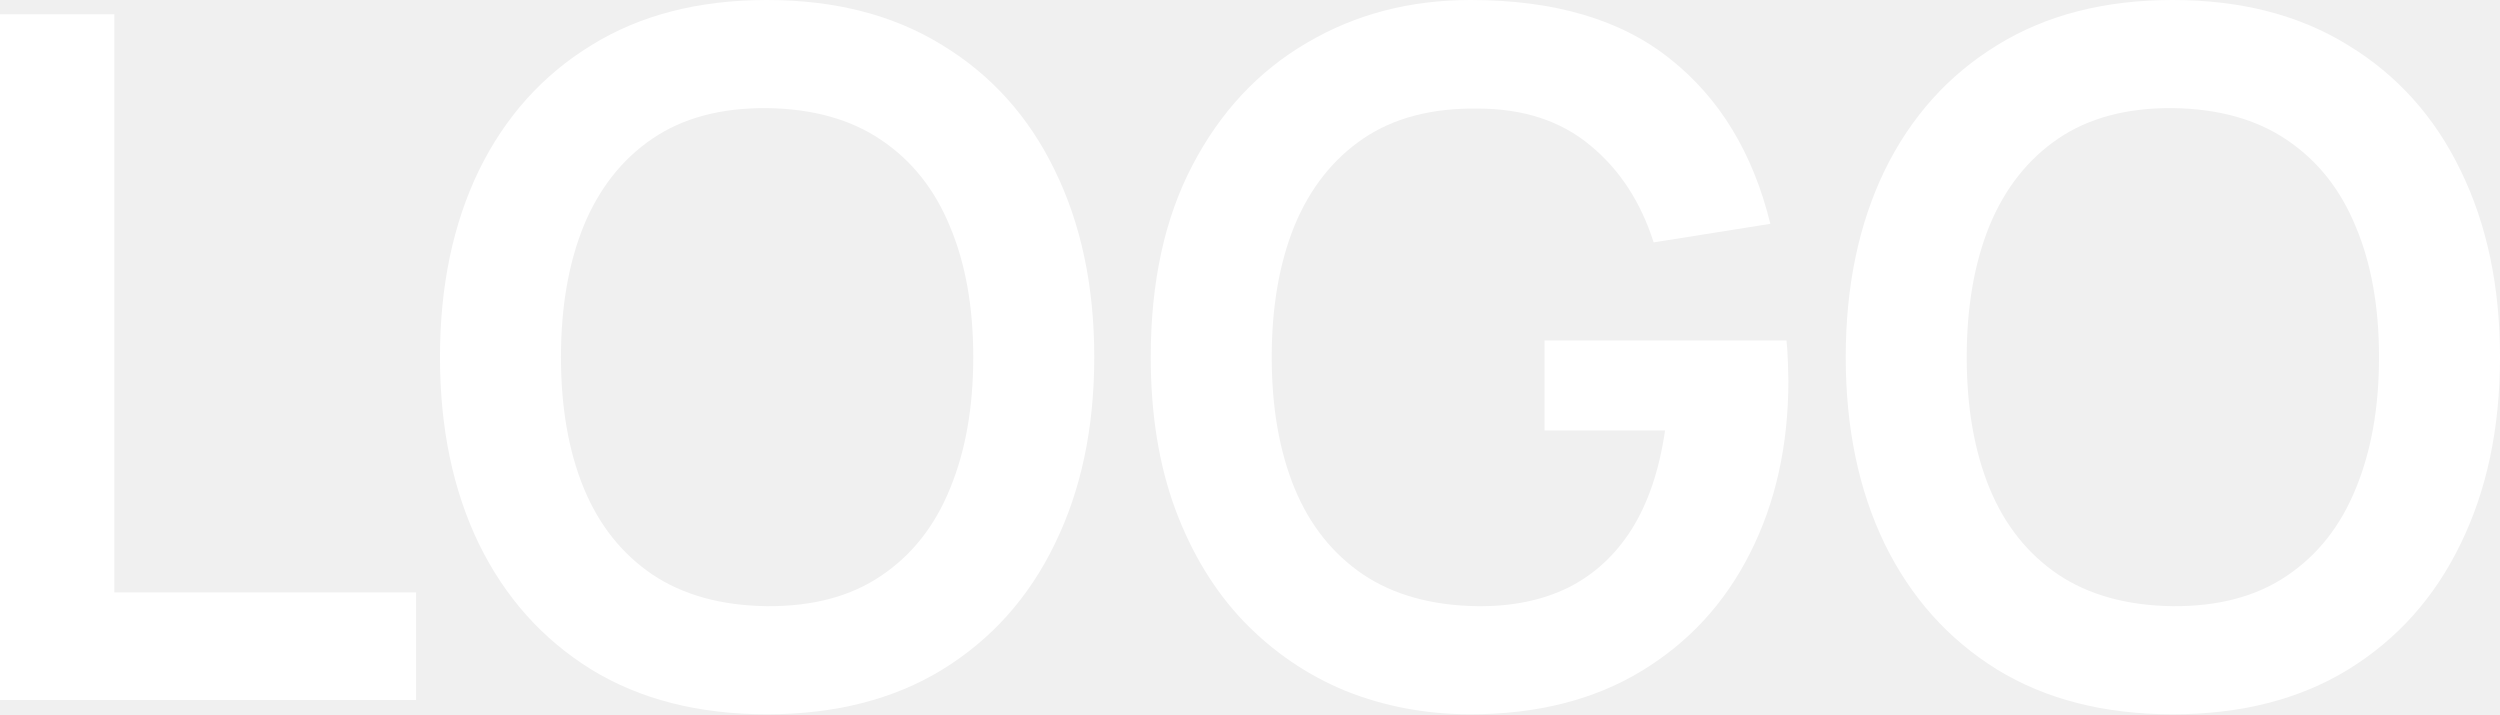
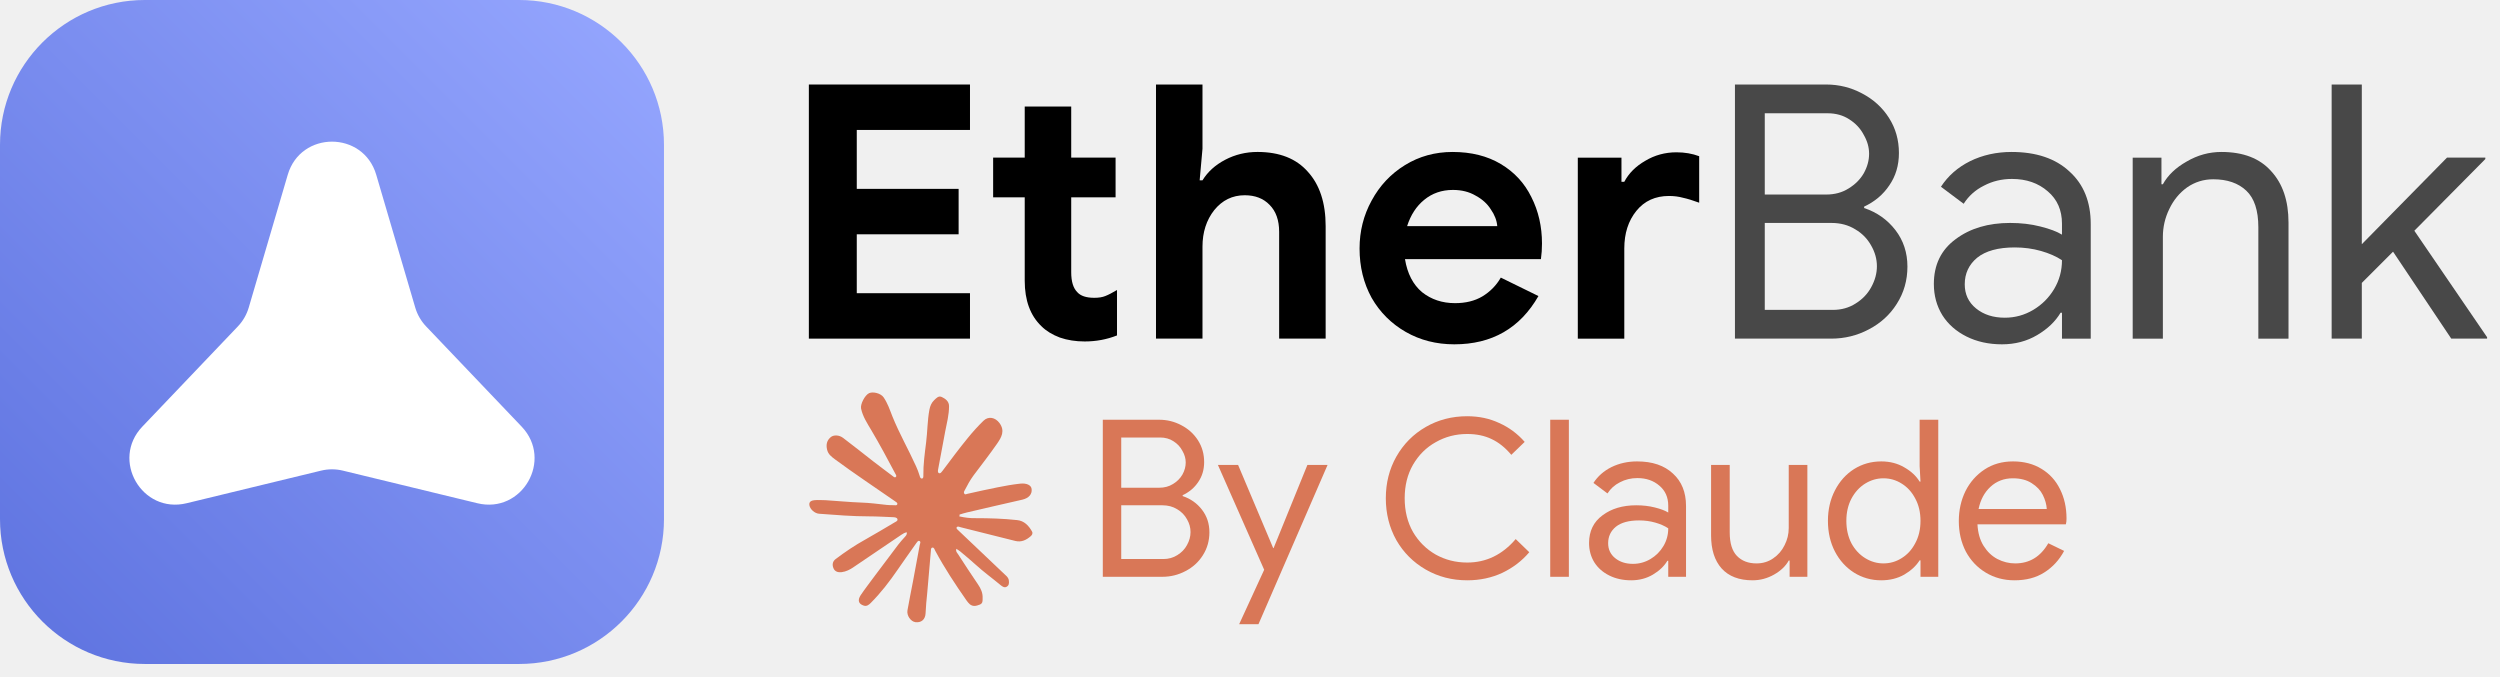
- <svg xmlns="http://www.w3.org/2000/svg" width="112" height="32" viewBox="0 0 112 32" fill="none">
-   <path d="M97.334 32C94.273 32 91.651 31.331 89.469 29.995C87.287 28.643 85.608 26.766 84.432 24.363C83.27 21.959 82.689 19.172 82.689 16C82.689 12.828 83.27 10.041 84.432 7.637C85.608 5.234 87.287 3.364 89.469 2.027C91.651 0.676 94.273 -7.62939e-06 97.334 -7.62939e-06C100.395 -7.62939e-06 103.016 0.676 105.198 2.027C107.395 3.364 109.074 5.234 110.236 7.637C111.412 10.041 112 12.828 112 16C112 19.172 111.412 21.959 110.236 24.363C109.074 26.766 107.395 28.643 105.198 29.995C103.016 31.331 100.395 32 97.334 32ZM97.334 27.157C99.388 27.172 101.096 26.716 102.456 25.792C103.831 24.867 104.858 23.566 105.538 21.888C106.233 20.21 106.58 18.247 106.58 16C106.58 13.753 106.233 11.804 105.538 10.155C104.858 8.491 103.831 7.196 102.456 6.272C101.096 5.348 99.388 4.871 97.334 4.843C95.279 4.828 93.572 5.284 92.211 6.208C90.851 7.132 89.823 8.434 89.129 10.112C88.449 11.79 88.109 13.753 88.109 16C88.109 18.247 88.449 20.203 89.129 21.867C89.809 23.516 90.83 24.803 92.19 25.728C93.564 26.652 95.279 27.129 97.334 27.157Z" fill="white" />
-   <path d="M65.879 32C63.895 32 62.032 31.651 60.289 30.955C58.56 30.244 57.037 29.205 55.719 27.84C54.415 26.475 53.395 24.803 52.658 22.827C51.921 20.835 51.553 18.56 51.553 16C51.553 12.643 52.176 9.778 53.423 7.403C54.67 5.013 56.378 3.186 58.546 1.92C60.714 0.64 63.158 -7.62939e-06 65.879 -7.62939e-06C69.648 -7.62939e-06 72.631 0.882 74.828 2.645C77.038 4.395 78.533 6.855 79.312 10.027L74.084 10.859C73.502 9.038 72.553 7.588 71.235 6.507C69.917 5.412 68.238 4.864 66.198 4.864C64.143 4.836 62.435 5.284 61.075 6.208C59.715 7.132 58.688 8.434 57.993 10.112C57.313 11.79 56.973 13.753 56.973 16C56.973 18.247 57.313 20.203 57.993 21.867C58.673 23.516 59.694 24.803 61.054 25.728C62.428 26.652 64.143 27.129 66.198 27.157C67.742 27.172 69.096 26.894 70.257 26.325C71.419 25.742 72.369 24.867 73.106 23.701C73.843 22.521 74.339 21.049 74.594 19.285H69.195V15.253H80.035C80.063 15.481 80.085 15.815 80.099 16.256C80.113 16.697 80.12 16.96 80.12 17.045C80.12 19.947 79.546 22.528 78.398 24.789C77.265 27.036 75.635 28.8 73.51 30.08C71.384 31.36 68.841 32 65.879 32Z" fill="white" />
-   <path d="M34.356 32C31.295 32 28.674 31.331 26.492 29.995C24.309 28.643 22.63 26.766 21.454 24.363C20.292 21.959 19.711 19.172 19.711 16C19.711 12.828 20.292 10.041 21.454 7.637C22.63 5.234 24.309 3.364 26.492 2.027C28.674 0.676 31.295 -7.62939e-06 34.356 -7.62939e-06C37.417 -7.62939e-06 40.038 0.676 42.221 2.027C44.417 3.364 46.096 5.234 47.258 7.637C48.434 10.041 49.023 12.828 49.023 16C49.023 19.172 48.434 21.959 47.258 24.363C46.096 26.766 44.417 28.643 42.221 29.995C40.038 31.331 37.417 32 34.356 32ZM34.356 27.157C36.411 27.172 38.118 26.716 39.479 25.792C40.853 24.867 41.881 23.566 42.561 21.888C43.255 20.21 43.602 18.247 43.602 16C43.602 13.753 43.255 11.804 42.561 10.155C41.881 8.491 40.853 7.196 39.479 6.272C38.118 5.348 36.411 4.871 34.356 4.843C32.301 4.828 30.594 5.284 29.234 6.208C27.873 7.132 26.846 8.434 26.152 10.112C25.471 11.79 25.131 13.753 25.131 16C25.131 18.247 25.471 20.203 26.152 21.867C26.832 23.516 27.852 24.803 29.212 25.728C30.587 26.652 32.301 27.129 34.356 27.157Z" fill="white" />
-   <path d="M0 31.36V0.64H5.123V26.539H18.641V31.36H0Z" fill="white" />
+ <svg xmlns="http://www.w3.org/2000/svg" width="181" height="49" viewBox="0 0 181 49" fill="none">
+   <g clip-path="url(#clip0_307_5240)">
+     <rect width="48.072" height="48.072" rx="10.489" fill="url(#paint0_linear_307_5240)" />
+     <path d="M20.833 12.652C21.772 9.456 26.3 9.456 27.239 12.652L30.064 22.27C30.214 22.78 30.484 23.247 30.851 23.632L37.767 30.887C40.066 33.299 37.802 37.22 34.564 36.435L24.823 34.073C24.306 33.948 23.766 33.948 23.249 34.073L13.508 36.435C10.27 37.22 8.006 33.299 10.305 30.887L17.221 23.632C17.588 23.247 17.858 22.78 18.008 22.27L20.833 12.652Z" fill="white" />
+   </g>
+   <path d="M168.811 6.119H170.995V17.682L177.162 11.412H179.938V11.515L174.798 16.706L180.066 24.415V24.517H177.471L173.257 18.222L170.995 20.483V24.517H168.811V6.119Z" fill="black" fill-opacity="0.7" />
+   <path d="M154.407 11.413H156.489V13.34H156.592C156.951 12.689 157.525 12.141 158.313 11.696C159.101 11.233 159.941 11.002 160.831 11.002C162.407 11.002 163.607 11.464 164.429 12.389C165.268 13.297 165.688 14.539 165.688 16.116V24.518H163.504V16.45C163.504 15.233 163.213 14.351 162.63 13.803C162.048 13.255 161.251 12.98 160.24 12.98C159.538 12.98 158.904 13.178 158.339 13.572C157.791 13.966 157.362 14.488 157.054 15.139C156.746 15.773 156.592 16.441 156.592 17.143V24.518H154.407V11.413Z" fill="black" fill-opacity="0.7" />
+   <path d="M144.945 24.929C143.986 24.929 143.129 24.741 142.375 24.364C141.622 23.987 141.039 23.473 140.628 22.822C140.217 22.154 140.011 21.4 140.011 20.561C140.011 19.173 140.534 18.094 141.579 17.323C142.624 16.535 143.943 16.141 145.536 16.141C146.324 16.141 147.052 16.227 147.72 16.398C148.405 16.569 148.928 16.766 149.287 16.989V16.192C149.287 15.216 148.945 14.437 148.26 13.854C147.574 13.255 146.709 12.955 145.664 12.955C144.928 12.955 144.251 13.118 143.634 13.443C143.018 13.751 142.529 14.188 142.17 14.754L140.525 13.52C141.039 12.732 141.741 12.115 142.632 11.67C143.54 11.225 144.542 11.002 145.639 11.002C147.42 11.002 148.816 11.473 149.827 12.415C150.855 13.34 151.369 14.608 151.369 16.218V24.518H149.287V22.642H149.185C148.808 23.276 148.243 23.816 147.489 24.261C146.735 24.706 145.887 24.929 144.945 24.929ZM145.15 23.002C145.887 23.002 146.572 22.814 147.206 22.437C147.84 22.06 148.345 21.554 148.722 20.921C149.099 20.287 149.287 19.593 149.287 18.839C148.876 18.565 148.371 18.342 147.771 18.171C147.172 18 146.538 17.914 145.87 17.914C144.671 17.914 143.763 18.163 143.146 18.659C142.547 19.156 142.247 19.799 142.247 20.587C142.247 21.306 142.521 21.889 143.069 22.334C143.617 22.779 144.311 23.002 145.15 23.002Z" fill="black" fill-opacity="0.7" />
+   <path d="M125.61 6.119H132.214C133.139 6.119 134.004 6.333 134.809 6.762C135.631 7.19 136.282 7.781 136.762 8.535C137.242 9.288 137.482 10.136 137.482 11.079C137.482 11.969 137.25 12.749 136.788 13.417C136.342 14.085 135.734 14.599 134.963 14.959V15.061C135.888 15.37 136.642 15.901 137.225 16.654C137.807 17.408 138.098 18.291 138.098 19.301C138.098 20.295 137.841 21.194 137.327 21.999C136.831 22.787 136.154 23.404 135.297 23.849C134.458 24.295 133.55 24.517 132.574 24.517H125.61V6.119ZM132.214 14.085C132.831 14.085 133.37 13.939 133.833 13.648C134.312 13.357 134.681 12.989 134.938 12.543C135.195 12.081 135.323 11.61 135.323 11.13C135.323 10.667 135.195 10.213 134.938 9.768C134.698 9.305 134.347 8.929 133.884 8.637C133.439 8.346 132.916 8.201 132.317 8.201H127.769V14.085H132.214ZM132.702 22.436C133.319 22.436 133.867 22.282 134.347 21.974C134.843 21.665 135.22 21.271 135.477 20.792C135.751 20.295 135.888 19.789 135.888 19.276C135.888 18.762 135.751 18.265 135.477 17.785C135.203 17.288 134.818 16.894 134.321 16.603C133.824 16.295 133.25 16.141 132.599 16.141H127.769V22.436H132.702Z" fill="black" fill-opacity="0.7" />
+   <path d="M114.233 11.413H117.394V13.16H117.599C117.925 12.543 118.43 12.038 119.115 11.644C119.8 11.233 120.554 11.027 121.376 11.027C121.976 11.027 122.524 11.122 123.021 11.31V14.676C122.558 14.505 122.164 14.385 121.839 14.316C121.531 14.231 121.197 14.188 120.837 14.188C119.843 14.188 119.055 14.548 118.473 15.267C117.89 15.987 117.599 16.895 117.599 17.991V24.518H114.233V11.413Z" fill="black" />
+   <path d="M105.293 24.929C103.991 24.929 102.818 24.629 101.773 24.03C100.728 23.43 99.905 22.608 99.306 21.563C98.723 20.501 98.432 19.31 98.432 17.991C98.432 16.741 98.723 15.584 99.306 14.522C99.888 13.443 100.693 12.586 101.721 11.953C102.749 11.319 103.897 11.002 105.164 11.002C106.518 11.002 107.683 11.293 108.659 11.876C109.636 12.458 110.372 13.255 110.869 14.265C111.383 15.276 111.64 16.398 111.64 17.631C111.64 18.026 111.614 18.402 111.563 18.762H101.721C101.892 19.807 102.304 20.604 102.955 21.152C103.623 21.683 104.419 21.948 105.344 21.948C106.115 21.948 106.775 21.786 107.323 21.46C107.888 21.118 108.334 20.664 108.659 20.098L111.383 21.434C110.047 23.764 108.017 24.929 105.293 24.929ZM108.402 16.372C108.368 15.961 108.214 15.559 107.94 15.165C107.683 14.754 107.314 14.419 106.835 14.163C106.372 13.889 105.824 13.751 105.19 13.751C104.385 13.751 103.691 13.991 103.109 14.471C102.543 14.933 102.132 15.567 101.875 16.372H108.402Z" fill="black" />
+   <path d="M83.694 6.119H87.06V10.77L86.855 13.057H87.06C87.437 12.44 87.985 11.944 88.705 11.567C89.424 11.19 90.204 11.001 91.043 11.001C92.636 11.001 93.852 11.481 94.692 12.44C95.548 13.383 95.977 14.693 95.977 16.372V24.517H92.61V16.783C92.61 15.944 92.379 15.293 91.917 14.83C91.471 14.368 90.872 14.136 90.118 14.136C89.227 14.136 88.49 14.496 87.908 15.216C87.343 15.935 87.06 16.817 87.06 17.862V24.517H83.694V6.119Z" fill="black" />
+   <path d="M78.533 24.722C77.882 24.722 77.282 24.628 76.734 24.439C76.186 24.233 75.74 23.959 75.398 23.617C74.593 22.846 74.19 21.75 74.19 20.328V14.289H71.903V11.411H74.19V7.711H77.556V11.411H80.768V14.289H77.556V19.711C77.556 20.379 77.702 20.859 77.993 21.15C78.233 21.424 78.644 21.561 79.227 21.561C79.552 21.561 79.818 21.518 80.023 21.433C80.246 21.347 80.528 21.201 80.871 20.996V24.285C80.135 24.576 79.355 24.722 78.533 24.722Z" fill="black" />
+   <path d="M58.561 6.119H70.227V9.408H62.03V13.674H69.404V16.963H62.03V21.228H70.227V24.517H58.561V6.119Z" fill="black" />
+   <path d="M145.852 42.014C145.079 42.014 144.386 41.829 143.772 41.458C143.158 41.088 142.676 40.58 142.327 39.934C141.988 39.277 141.818 38.541 141.818 37.726C141.818 36.943 141.977 36.223 142.295 35.566C142.623 34.91 143.084 34.386 143.676 33.994C144.269 33.602 144.958 33.406 145.741 33.406C146.535 33.406 147.223 33.586 147.806 33.946C148.388 34.296 148.833 34.783 149.14 35.407C149.457 36.032 149.616 36.747 149.616 37.551C149.616 37.71 149.6 37.848 149.569 37.964H143.168C143.2 38.578 143.348 39.097 143.613 39.521C143.878 39.944 144.211 40.262 144.614 40.474C145.026 40.685 145.455 40.791 145.9 40.791C146.938 40.791 147.737 40.304 148.298 39.33L149.442 39.886C149.092 40.542 148.616 41.061 148.012 41.443C147.419 41.824 146.699 42.014 145.852 42.014ZM148.187 36.853C148.166 36.514 148.07 36.175 147.901 35.836C147.732 35.497 147.462 35.212 147.091 34.979C146.731 34.746 146.276 34.629 145.725 34.629C145.09 34.629 144.55 34.836 144.105 35.248C143.671 35.651 143.385 36.186 143.248 36.853H148.187Z" fill="#D97757" />
+   <path d="M136.201 42.014C135.481 42.014 134.825 41.829 134.232 41.458C133.65 41.088 133.189 40.58 132.85 39.934C132.511 39.277 132.342 38.536 132.342 37.71C132.342 36.895 132.511 36.159 132.85 35.503C133.189 34.846 133.65 34.333 134.232 33.962C134.825 33.592 135.481 33.406 136.201 33.406C136.826 33.406 137.382 33.549 137.869 33.835C138.356 34.11 138.726 34.454 138.981 34.867H139.044L138.981 33.74V30.389H140.331V41.76H139.044V40.569H138.981C138.726 40.971 138.356 41.315 137.869 41.601C137.382 41.877 136.826 42.014 136.201 42.014ZM136.36 40.791C136.837 40.791 137.276 40.664 137.678 40.41C138.091 40.156 138.419 39.796 138.663 39.33C138.917 38.864 139.044 38.324 139.044 37.71C139.044 37.096 138.917 36.556 138.663 36.09C138.419 35.624 138.091 35.264 137.678 35.01C137.276 34.756 136.837 34.629 136.36 34.629C135.894 34.629 135.455 34.756 135.042 35.01C134.629 35.264 134.295 35.63 134.041 36.106C133.798 36.572 133.676 37.107 133.676 37.71C133.676 38.314 133.798 38.854 134.041 39.33C134.295 39.796 134.629 40.156 135.042 40.41C135.455 40.664 135.894 40.791 136.36 40.791Z" fill="#D97757" />
+   <path d="M126.884 42.014C125.91 42.014 125.163 41.728 124.645 41.156C124.136 40.585 123.882 39.785 123.882 38.758V33.66H125.232V38.552C125.232 39.325 125.407 39.891 125.756 40.251C126.106 40.611 126.577 40.791 127.17 40.791C127.625 40.791 128.027 40.669 128.377 40.426C128.737 40.182 129.012 39.865 129.203 39.473C129.404 39.081 129.504 38.668 129.504 38.234V33.66H130.854V41.76H129.568V40.585H129.504C129.282 40.987 128.927 41.326 128.44 41.601C127.953 41.876 127.435 42.014 126.884 42.014Z" fill="#D97757" />
+   <path d="M118.097 42.014C117.504 42.014 116.975 41.898 116.509 41.665C116.043 41.432 115.683 41.114 115.429 40.712C115.175 40.299 115.048 39.833 115.048 39.314C115.048 38.457 115.371 37.79 116.017 37.313C116.663 36.826 117.478 36.583 118.463 36.583C118.95 36.583 119.4 36.636 119.813 36.741C120.236 36.847 120.559 36.969 120.781 37.107V36.614C120.781 36.011 120.57 35.529 120.146 35.169C119.723 34.799 119.188 34.613 118.542 34.613C118.087 34.613 117.669 34.714 117.287 34.915C116.906 35.106 116.604 35.376 116.382 35.725L115.366 34.963C115.683 34.476 116.117 34.094 116.668 33.819C117.229 33.544 117.848 33.406 118.526 33.406C119.627 33.406 120.49 33.697 121.115 34.28C121.75 34.852 122.068 35.635 122.068 36.63V41.76H120.781V40.601H120.718C120.485 40.992 120.135 41.326 119.67 41.601C119.204 41.877 118.68 42.014 118.097 42.014ZM118.224 40.823C118.68 40.823 119.103 40.707 119.495 40.474C119.887 40.241 120.199 39.928 120.432 39.537C120.665 39.145 120.781 38.716 120.781 38.25C120.527 38.081 120.215 37.943 119.844 37.837C119.474 37.731 119.082 37.678 118.669 37.678C117.928 37.678 117.367 37.832 116.986 38.139C116.615 38.446 116.43 38.843 116.43 39.33C116.43 39.775 116.599 40.135 116.938 40.41C117.277 40.685 117.706 40.823 118.224 40.823Z" fill="#D97757" />
+   <path d="M112.236 30.389H113.586V41.76H112.236V30.389Z" fill="#D97757" />
+   <path d="M106.226 42.014C105.124 42.014 104.124 41.755 103.224 41.236C102.324 40.717 101.615 40.008 101.096 39.108C100.588 38.197 100.333 37.186 100.333 36.075C100.333 34.963 100.588 33.957 101.096 33.057C101.615 32.147 102.324 31.432 103.224 30.913C104.124 30.394 105.124 30.135 106.226 30.135C107.073 30.135 107.846 30.299 108.544 30.627C109.254 30.945 109.868 31.4 110.387 31.993L109.418 32.93C108.984 32.411 108.507 32.03 107.989 31.787C107.48 31.543 106.893 31.421 106.226 31.421C105.4 31.421 104.643 31.617 103.955 32.009C103.266 32.39 102.716 32.935 102.303 33.645C101.9 34.343 101.699 35.153 101.699 36.075C101.699 36.996 101.9 37.811 102.303 38.52C102.716 39.219 103.266 39.764 103.955 40.156C104.643 40.537 105.4 40.728 106.226 40.728C107.602 40.728 108.772 40.161 109.736 39.029L110.72 39.981C110.191 40.606 109.54 41.104 108.767 41.474C107.994 41.834 107.147 42.014 106.226 42.014Z" fill="#D97757" />
+   <path d="M91.527 41.252L88.176 33.66H89.637L92.178 39.679H92.21L94.656 33.66H96.117L91.114 45.19H89.716L91.527 41.252Z" fill="#D97757" />
+   <path d="M79.843 30.389H83.924C84.496 30.389 85.031 30.521 85.528 30.786C86.037 31.05 86.439 31.416 86.736 31.882C87.032 32.347 87.18 32.871 87.18 33.454C87.18 34.004 87.037 34.486 86.751 34.899C86.476 35.312 86.1 35.63 85.624 35.852V35.916C86.195 36.106 86.661 36.434 87.021 36.9C87.381 37.366 87.561 37.911 87.561 38.536C87.561 39.15 87.403 39.706 87.085 40.204C86.778 40.691 86.36 41.072 85.83 41.347C85.311 41.622 84.75 41.76 84.147 41.76H79.843V30.389ZM83.924 35.312C84.306 35.312 84.639 35.222 84.925 35.042C85.222 34.862 85.449 34.634 85.608 34.359C85.767 34.073 85.846 33.782 85.846 33.486C85.846 33.2 85.767 32.919 85.608 32.644C85.46 32.358 85.243 32.125 84.957 31.945C84.681 31.765 84.359 31.675 83.988 31.675H81.177V35.312H83.924ZM84.226 40.474C84.607 40.474 84.946 40.378 85.243 40.188C85.55 39.997 85.783 39.754 85.941 39.457C86.111 39.15 86.195 38.838 86.195 38.52C86.195 38.203 86.111 37.895 85.941 37.599C85.772 37.292 85.534 37.048 85.227 36.868C84.92 36.678 84.565 36.583 84.163 36.583H81.177V40.474H84.226Z" fill="#D97757" />
+   <g clip-path="url(#clip1_307_5240)">
+     <path d="M69.451 37.385C69.841 37.475 70.231 37.525 70.631 37.515C71.641 37.515 72.641 37.545 73.641 37.655C74.151 37.705 74.481 38.055 74.721 38.485C74.791 38.615 74.721 38.735 74.631 38.815C74.311 39.095 73.951 39.275 73.511 39.165C72.191 38.835 70.881 38.505 69.561 38.175C69.451 38.145 69.321 38.075 69.261 38.185C69.211 38.265 69.341 38.355 69.411 38.425C70.531 39.485 71.641 40.545 72.761 41.605C72.891 41.725 73.021 41.835 73.041 42.035C73.061 42.205 73.061 42.375 72.891 42.475C72.731 42.575 72.591 42.475 72.471 42.385C71.861 41.875 71.221 41.415 70.641 40.885C70.281 40.555 69.901 40.245 69.521 39.925C69.441 39.855 69.341 39.805 69.241 39.735C69.181 39.915 69.281 40.005 69.351 40.105C69.831 40.845 70.311 41.585 70.811 42.315C71.021 42.625 71.161 42.935 71.141 43.315C71.141 43.505 71.161 43.685 70.931 43.775C70.681 43.875 70.441 43.935 70.211 43.745C70.121 43.665 70.041 43.565 69.971 43.465C69.161 42.305 68.381 41.125 67.711 39.875C67.661 39.785 67.631 39.625 67.501 39.645C67.381 39.665 67.401 39.835 67.391 39.935C67.301 40.935 67.221 41.935 67.131 42.935C67.081 43.425 67.031 43.915 67.011 44.405C66.991 44.855 66.701 45.095 66.281 45.045C65.941 45.005 65.631 44.565 65.701 44.185C65.821 43.485 65.971 42.785 66.101 42.085C66.271 41.205 66.431 40.325 66.591 39.445C66.611 39.355 66.691 39.215 66.561 39.165C66.461 39.125 66.391 39.255 66.331 39.335C65.881 39.975 65.431 40.605 64.991 41.245C64.401 42.105 63.771 42.925 63.041 43.655C62.901 43.795 62.751 43.915 62.531 43.845C62.161 43.725 62.071 43.465 62.311 43.095C62.611 42.645 62.951 42.215 63.271 41.775C63.851 40.995 64.441 40.215 65.031 39.435C65.181 39.235 65.351 39.055 65.511 38.875C65.591 38.785 65.681 38.695 65.651 38.535C65.501 38.565 65.381 38.635 65.261 38.715C64.111 39.495 62.971 40.265 61.821 41.045C61.551 41.235 61.261 41.385 60.931 41.425C60.671 41.455 60.441 41.385 60.341 41.135C60.241 40.895 60.271 40.645 60.501 40.475C61.191 39.955 61.901 39.475 62.661 39.055C63.381 38.655 64.081 38.225 64.781 37.815C64.871 37.765 65.021 37.705 64.971 37.575C64.931 37.465 64.791 37.455 64.681 37.445C64.101 37.425 63.511 37.385 62.931 37.385C61.721 37.385 60.511 37.285 59.301 37.195C58.991 37.175 58.651 36.875 58.601 36.585C58.551 36.315 58.761 36.235 58.951 36.215C59.221 36.185 59.501 36.215 59.781 36.215C60.631 36.265 61.481 36.355 62.331 36.385C62.961 36.405 63.571 36.485 64.191 36.555C64.361 36.575 64.541 36.575 64.711 36.575C64.801 36.575 64.921 36.615 64.961 36.515C65.001 36.395 64.871 36.345 64.791 36.285C63.341 35.275 61.871 34.305 60.451 33.255C60.201 33.065 59.961 32.895 59.881 32.555C59.791 32.175 59.871 31.875 60.151 31.645C60.361 31.475 60.751 31.485 61.041 31.705C61.771 32.255 62.481 32.825 63.201 33.385C63.661 33.745 64.131 34.085 64.601 34.445C64.671 34.495 64.761 34.595 64.841 34.545C64.951 34.465 64.851 34.355 64.811 34.275C64.251 33.215 63.681 32.155 63.071 31.125C62.781 30.635 62.461 30.155 62.341 29.575C62.281 29.265 62.611 28.615 62.921 28.465C63.211 28.335 63.771 28.475 63.971 28.765C64.261 29.185 64.421 29.665 64.601 30.125C65.101 31.375 65.771 32.535 66.321 33.755C66.421 33.975 66.511 34.205 66.581 34.445C66.611 34.535 66.631 34.645 66.741 34.645C66.861 34.645 66.851 34.505 66.851 34.425C66.841 33.625 66.951 32.835 67.051 32.035C67.151 31.245 67.141 30.445 67.291 29.655C67.341 29.395 67.441 29.155 67.631 28.975C67.781 28.835 67.951 28.625 68.191 28.745C68.461 28.875 68.711 29.065 68.711 29.405C68.711 30.035 68.551 30.635 68.431 31.245C68.261 32.155 68.091 33.065 67.921 33.975C67.901 34.075 67.881 34.215 67.981 34.255C68.101 34.305 68.171 34.165 68.241 34.085C68.841 33.285 69.441 32.475 70.081 31.695C70.431 31.265 70.801 30.855 71.201 30.465C71.571 30.105 72.061 30.225 72.361 30.625C72.781 31.195 72.501 31.665 72.201 32.105C71.651 32.895 71.061 33.655 70.481 34.425C70.231 34.765 70.031 35.135 69.841 35.505C69.801 35.575 69.761 35.655 69.811 35.735C69.871 35.835 69.951 35.775 70.031 35.755C70.761 35.595 71.481 35.425 72.211 35.285C72.761 35.175 73.311 35.075 73.871 35.015C74.361 34.965 74.671 35.145 74.691 35.415C74.731 35.785 74.481 36.065 74.021 36.175C72.681 36.485 71.331 36.785 69.991 37.105C69.811 37.145 69.641 37.205 69.471 37.255C69.471 37.285 69.471 37.305 69.471 37.335L69.451 37.385Z" fill="#D97757" />
+   </g>
+   <defs>
+     <linearGradient id="paint0_linear_307_5240" x1="48.072" y1="0" x2="0" y2="48.072" gradientUnits="userSpaceOnUse">
+       <stop stop-color="#96A7FF" />
+       <stop offset="1" stop-color="#5D72DF" />
+     </linearGradient>
+     <clipPath id="clip0_307_5240">
+       <rect width="48.072" height="48.072" rx="10.489" fill="white" />
+     </clipPath>
+     <clipPath id="clip1_307_5240">
+       <rect width="16.19" height="16.62" fill="white" transform="translate(58.5608 28.4238)" />
+     </clipPath>
+   </defs>
</svg>
